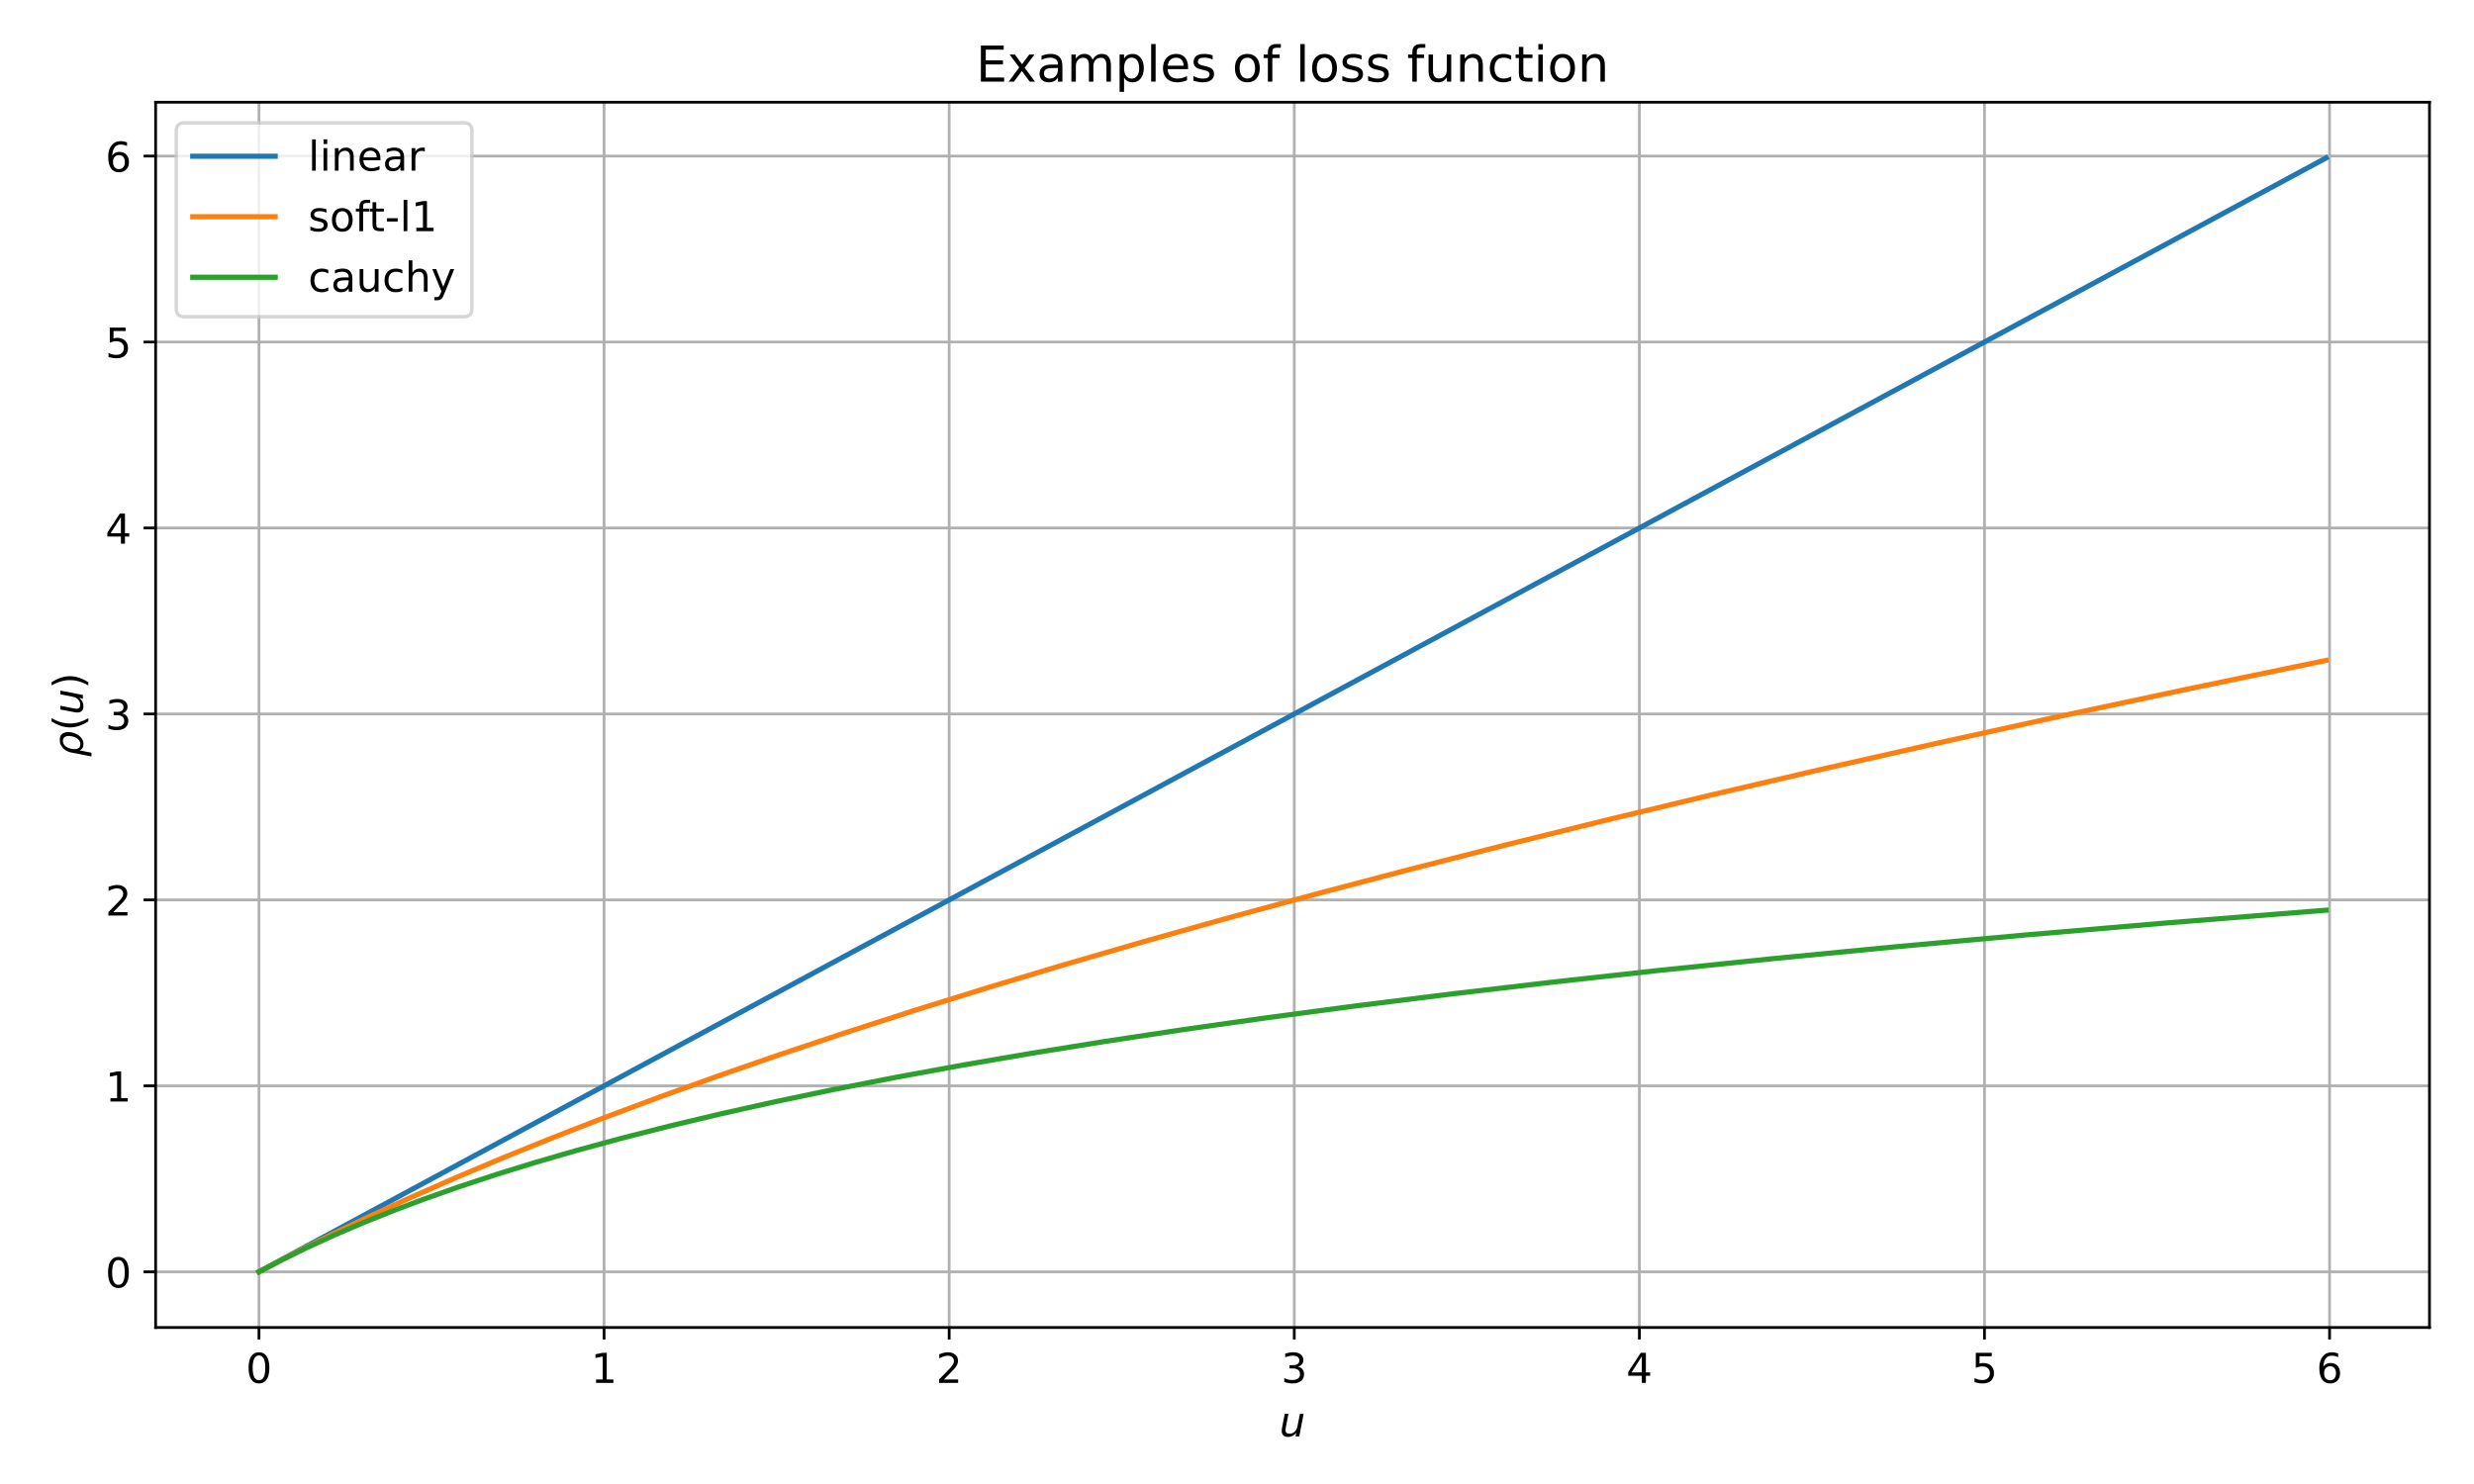
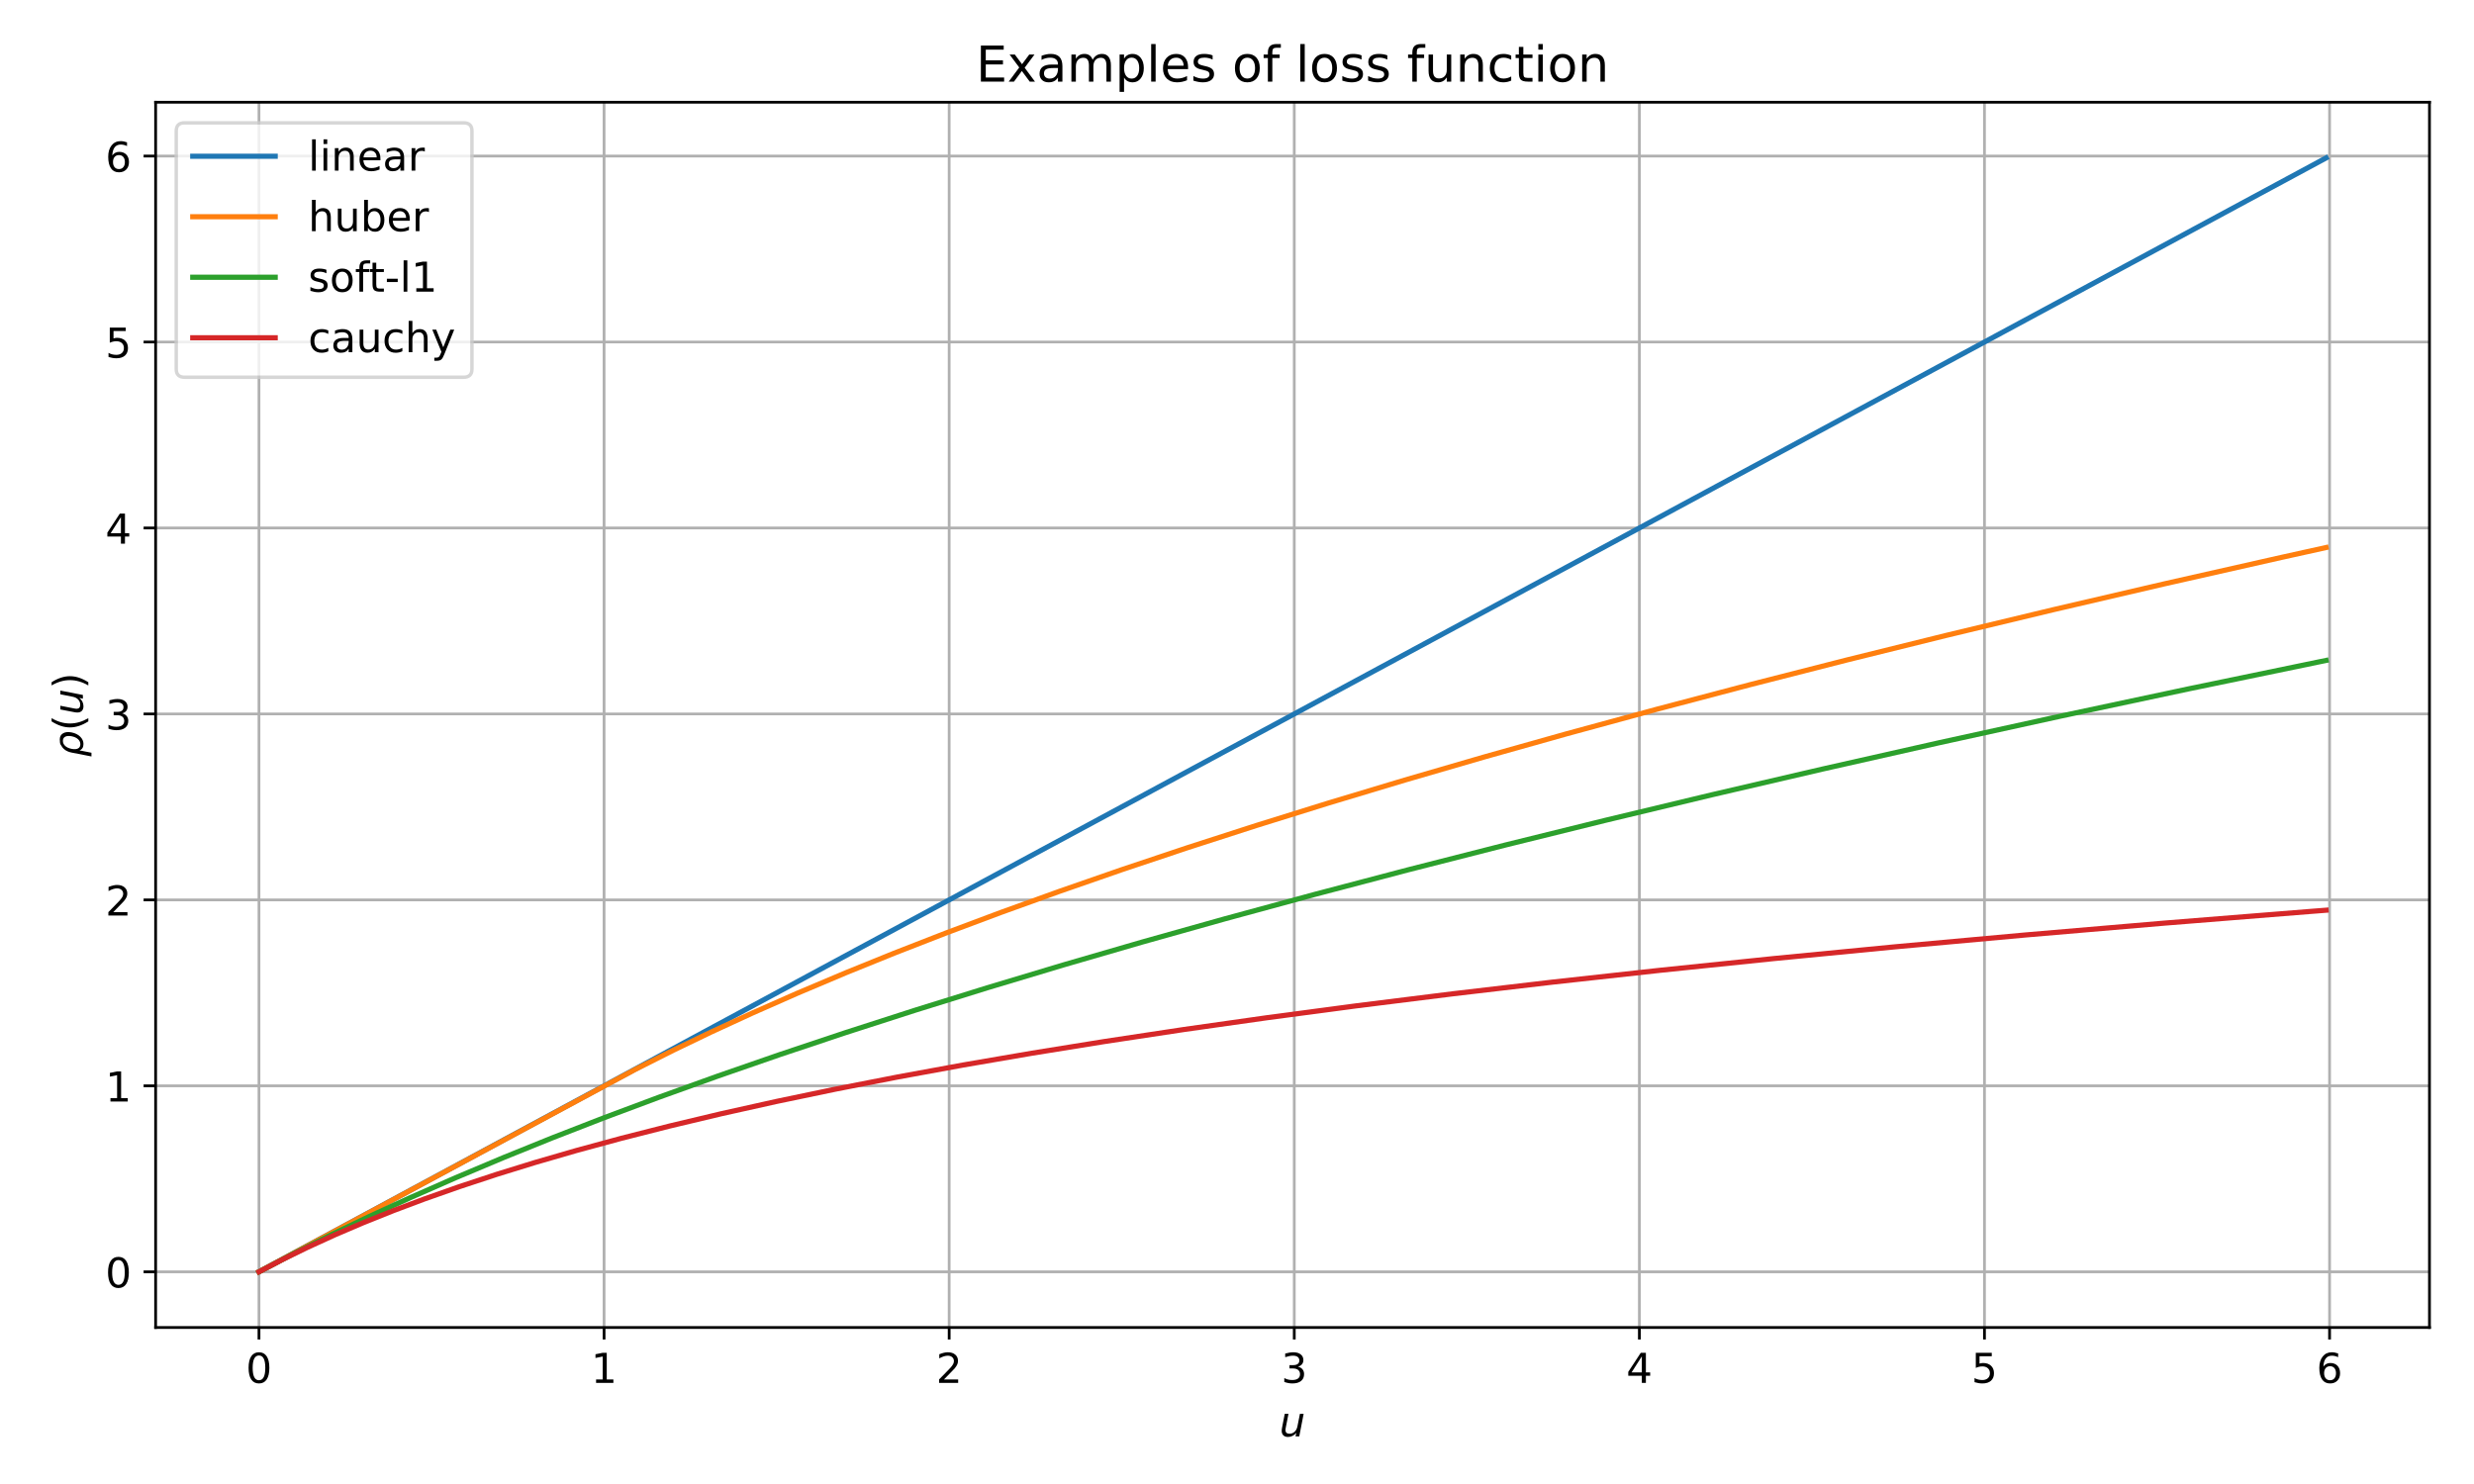
<svg xmlns="http://www.w3.org/2000/svg" xmlns:xlink="http://www.w3.org/1999/xlink" width="720pt" height="432pt" viewBox="0 0 720 432" version="1.1">
  <defs>
    <style type="text/css">*{stroke-linejoin: round; stroke-linecap: butt}</style>
  </defs>
  <g id="figure_1">
    <g id="patch_1">
      <path d="M 0 432  L 720 432  L 720 0  L 0 0  z " style="fill: #ffffff" />
    </g>
    <g id="axes_1">
      <g id="patch_2">
        <path d="M 45.29 386.44  L 707.04 386.44  L 707.04 29.76  L 45.29 29.76  z " style="fill: #ffffff" />
      </g>
      <g id="matplotlib.axis_1">
        <g id="xtick_1">
          <g id="line2d_1">
-             <path d="M 75.37 386.44  L 75.37 29.76  " clip-path="url(#p284b7d73bf)" style="fill: none; stroke: #b0b0b0; stroke-width: 0.8; stroke-linecap: square" />
+             <path d="M 75.37 386.44  L 75.37 29.76  " clip-path="url(#p22976b9467)" style="fill: none; stroke: #b0b0b0; stroke-width: 0.8; stroke-linecap: square" />
          </g>
          <g id="line2d_2">
            <defs>
-               <path id="m25f96c50b2" d="M 0 0  L 0 3.5  " style="stroke: #000000; stroke-width: 0.8" />
-             </defs>
-             <g>
-               <use xlink:href="#m25f96c50b2" x="75.37" y="386.44" style="stroke: #000000; stroke-width: 0.8" />
+               <path id="m4fc377464a" d="M 0 0  L 0 3.5  " style="stroke: #000000; stroke-width: 0.8" />
+             </defs>
+             <g>
+               <use xlink:href="#m4fc377464a" x="75.37" y="386.44" style="stroke: #000000; stroke-width: 0.8" />
            </g>
          </g>
          <g id="text_1">
            <g transform="translate(71.55205 402.5581)scale(0.12 -0.12)">
              <defs>
                <path id="DejaVuSans-30" d="M 2034 4250  Q 1547 4250 1301 3770  Q 1056 3291 1056 2328  Q 1056 1369 1301 889  Q 1547 409 2034 409  Q 2525 409 2770 889  Q 3016 1369 3016 2328  Q 3016 3291 2770 3770  Q 2525 4250 2034 4250  z M 2034 4750  Q 2819 4750 3233 4129  Q 3647 3509 3647 2328  Q 3647 1150 3233 529  Q 2819 -91 2034 -91  Q 1250 -91 836 529  Q 422 1150 422 2328  Q 422 3509 836 4129  Q 1250 4750 2034 4750  z " transform="scale(0.015625)" />
              </defs>
              <use xlink:href="#DejaVuSans-30" />
            </g>
          </g>
        </g>
        <g id="xtick_2">
          <g id="line2d_3">
-             <path d="M 175.802 386.44  L 175.802 29.76  " clip-path="url(#p284b7d73bf)" style="fill: none; stroke: #b0b0b0; stroke-width: 0.8; stroke-linecap: square" />
+             <path d="M 175.802 386.44  L 175.802 29.76  " clip-path="url(#p22976b9467)" style="fill: none; stroke: #b0b0b0; stroke-width: 0.8; stroke-linecap: square" />
          </g>
          <g id="line2d_4">
            <g>
-               <use xlink:href="#m25f96c50b2" x="175.802" y="386.44" style="stroke: #000000; stroke-width: 0.8" />
+               <use xlink:href="#m4fc377464a" x="175.802" y="386.44" style="stroke: #000000; stroke-width: 0.8" />
            </g>
          </g>
          <g id="text_2">
            <g transform="translate(171.9846 402.5581)scale(0.12 -0.12)">
              <defs>
                <path id="DejaVuSans-31" d="M 794 531  L 1825 531  L 1825 4091  L 703 3866  L 703 4441  L 1819 4666  L 2450 4666  L 2450 531  L 3481 531  L 3481 0  L 794 0  L 794 531  z " transform="scale(0.015625)" />
              </defs>
              <use xlink:href="#DejaVuSans-31" />
            </g>
          </g>
        </g>
        <g id="xtick_3">
          <g id="line2d_5">
-             <path d="M 276.235 386.44  L 276.235 29.76  " clip-path="url(#p284b7d73bf)" style="fill: none; stroke: #b0b0b0; stroke-width: 0.8; stroke-linecap: square" />
+             <path d="M 276.235 386.44  L 276.235 29.76  " clip-path="url(#p22976b9467)" style="fill: none; stroke: #b0b0b0; stroke-width: 0.8; stroke-linecap: square" />
          </g>
          <g id="line2d_6">
            <g>
-               <use xlink:href="#m25f96c50b2" x="276.235" y="386.44" style="stroke: #000000; stroke-width: 0.8" />
+               <use xlink:href="#m4fc377464a" x="276.235" y="386.44" style="stroke: #000000; stroke-width: 0.8" />
            </g>
          </g>
          <g id="text_3">
            <g transform="translate(272.4171 402.5581)scale(0.12 -0.12)">
              <defs>
                <path id="DejaVuSans-32" d="M 1228 531  L 3431 531  L 3431 0  L 469 0  L 469 531  Q 828 903 1448 1529  Q 2069 2156 2228 2338  Q 2531 2678 2651 2914  Q 2772 3150 2772 3378  Q 2772 3750 2511 3984  Q 2250 4219 1831 4219  Q 1534 4219 1204 4116  Q 875 4013 500 3803  L 500 4441  Q 881 4594 1212 4672  Q 1544 4750 1819 4750  Q 2544 4750 2975 4387  Q 3406 4025 3406 3419  Q 3406 3131 3298 2873  Q 3191 2616 2906 2266  Q 2828 2175 2409 1742  Q 1991 1309 1228 531  z " transform="scale(0.015625)" />
              </defs>
              <use xlink:href="#DejaVuSans-32" />
            </g>
          </g>
        </g>
        <g id="xtick_4">
          <g id="line2d_7">
-             <path d="M 376.667 386.44  L 376.667 29.76  " clip-path="url(#p284b7d73bf)" style="fill: none; stroke: #b0b0b0; stroke-width: 0.8; stroke-linecap: square" />
+             <path d="M 376.667 386.44  L 376.667 29.76  " clip-path="url(#p22976b9467)" style="fill: none; stroke: #b0b0b0; stroke-width: 0.8; stroke-linecap: square" />
          </g>
          <g id="line2d_8">
            <g>
-               <use xlink:href="#m25f96c50b2" x="376.667" y="386.44" style="stroke: #000000; stroke-width: 0.8" />
+               <use xlink:href="#m4fc377464a" x="376.667" y="386.44" style="stroke: #000000; stroke-width: 0.8" />
            </g>
          </g>
          <g id="text_4">
            <g transform="translate(372.8497 402.5581)scale(0.12 -0.12)">
              <defs>
                <path id="DejaVuSans-33" d="M 2597 2516  Q 3050 2419 3304 2112  Q 3559 1806 3559 1356  Q 3559 666 3084 287  Q 2609 -91 1734 -91  Q 1441 -91 1130 -33  Q 819 25 488 141  L 488 750  Q 750 597 1062 519  Q 1375 441 1716 441  Q 2309 441 2620 675  Q 2931 909 2931 1356  Q 2931 1769 2642 2001  Q 2353 2234 1838 2234  L 1294 2234  L 1294 2753  L 1863 2753  Q 2328 2753 2575 2939  Q 2822 3125 2822 3475  Q 2822 3834 2567 4026  Q 2313 4219 1838 4219  Q 1578 4219 1281 4162  Q 984 4106 628 3988  L 628 4550  Q 988 4650 1302 4700  Q 1616 4750 1894 4750  Q 2613 4750 3031 4423  Q 3450 4097 3450 3541  Q 3450 3153 3228 2886  Q 3006 2619 2597 2516  z " transform="scale(0.015625)" />
              </defs>
              <use xlink:href="#DejaVuSans-33" />
            </g>
          </g>
        </g>
        <g id="xtick_5">
          <g id="line2d_9">
-             <path d="M 477.1 386.44  L 477.1 29.76  " clip-path="url(#p284b7d73bf)" style="fill: none; stroke: #b0b0b0; stroke-width: 0.8; stroke-linecap: square" />
+             <path d="M 477.1 386.44  L 477.1 29.76  " clip-path="url(#p22976b9467)" style="fill: none; stroke: #b0b0b0; stroke-width: 0.8; stroke-linecap: square" />
          </g>
          <g id="line2d_10">
            <g>
-               <use xlink:href="#m25f96c50b2" x="477.1" y="386.44" style="stroke: #000000; stroke-width: 0.8" />
+               <use xlink:href="#m4fc377464a" x="477.1" y="386.44" style="stroke: #000000; stroke-width: 0.8" />
            </g>
          </g>
          <g id="text_5">
            <g transform="translate(473.2822 402.5581)scale(0.12 -0.12)">
              <defs>
                <path id="DejaVuSans-34" d="M 2419 4116  L 825 1625  L 2419 1625  L 2419 4116  z M 2253 4666  L 3047 4666  L 3047 1625  L 3713 1625  L 3713 1100  L 3047 1100  L 3047 0  L 2419 0  L 2419 1100  L 313 1100  L 313 1709  L 2253 4666  z " transform="scale(0.015625)" />
              </defs>
              <use xlink:href="#DejaVuSans-34" />
            </g>
          </g>
        </g>
        <g id="xtick_6">
          <g id="line2d_11">
-             <path d="M 577.532 386.44  L 577.532 29.76  " clip-path="url(#p284b7d73bf)" style="fill: none; stroke: #b0b0b0; stroke-width: 0.8; stroke-linecap: square" />
+             <path d="M 577.532 386.44  L 577.532 29.76  " clip-path="url(#p22976b9467)" style="fill: none; stroke: #b0b0b0; stroke-width: 0.8; stroke-linecap: square" />
          </g>
          <g id="line2d_12">
            <g>
-               <use xlink:href="#m25f96c50b2" x="577.532" y="386.44" style="stroke: #000000; stroke-width: 0.8" />
+               <use xlink:href="#m4fc377464a" x="577.532" y="386.44" style="stroke: #000000; stroke-width: 0.8" />
            </g>
          </g>
          <g id="text_6">
            <g transform="translate(573.7147 402.5581)scale(0.12 -0.12)">
              <defs>
                <path id="DejaVuSans-35" d="M 691 4666  L 3169 4666  L 3169 4134  L 1269 4134  L 1269 2991  Q 1406 3038 1543 3061  Q 1681 3084 1819 3084  Q 2600 3084 3056 2656  Q 3513 2228 3513 1497  Q 3513 744 3044 326  Q 2575 -91 1722 -91  Q 1428 -91 1123 -41  Q 819 9 494 109  L 494 744  Q 775 591 1075 516  Q 1375 441 1709 441  Q 2250 441 2565 725  Q 2881 1009 2881 1497  Q 2881 1984 2565 2268  Q 2250 2553 1709 2553  Q 1456 2553 1204 2497  Q 953 2441 691 2322  L 691 4666  z " transform="scale(0.015625)" />
              </defs>
              <use xlink:href="#DejaVuSans-35" />
            </g>
          </g>
        </g>
        <g id="xtick_7">
          <g id="line2d_13">
-             <path d="M 677.965 386.44  L 677.965 29.76  " clip-path="url(#p284b7d73bf)" style="fill: none; stroke: #b0b0b0; stroke-width: 0.8; stroke-linecap: square" />
+             <path d="M 677.965 386.44  L 677.965 29.76  " clip-path="url(#p22976b9467)" style="fill: none; stroke: #b0b0b0; stroke-width: 0.8; stroke-linecap: square" />
          </g>
          <g id="line2d_14">
            <g>
-               <use xlink:href="#m25f96c50b2" x="677.965" y="386.44" style="stroke: #000000; stroke-width: 0.8" />
+               <use xlink:href="#m4fc377464a" x="677.965" y="386.44" style="stroke: #000000; stroke-width: 0.8" />
            </g>
          </g>
          <g id="text_7">
            <g transform="translate(674.1473 402.5581)scale(0.12 -0.12)">
              <defs>
                <path id="DejaVuSans-36" d="M 2113 2584  Q 1688 2584 1439 2293  Q 1191 2003 1191 1497  Q 1191 994 1439 701  Q 1688 409 2113 409  Q 2538 409 2786 701  Q 3034 994 3034 1497  Q 3034 2003 2786 2293  Q 2538 2584 2113 2584  z M 3366 4563  L 3366 3988  Q 3128 4100 2886 4159  Q 2644 4219 2406 4219  Q 1781 4219 1451 3797  Q 1122 3375 1075 2522  Q 1259 2794 1537 2939  Q 1816 3084 2150 3084  Q 2853 3084 3261 2657  Q 3669 2231 3669 1497  Q 3669 778 3244 343  Q 2819 -91 2113 -91  Q 1303 -91 875 529  Q 447 1150 447 2328  Q 447 3434 972 4092  Q 1497 4750 2381 4750  Q 2619 4750 2861 4703  Q 3103 4656 3366 4563  z " transform="scale(0.015625)" />
              </defs>
              <use xlink:href="#DejaVuSans-36" />
            </g>
          </g>
        </g>
        <g id="text_8">
          <g transform="translate(372.325 418.1719)scale(0.12 -0.12)">
            <defs>
              <path id="DejaVuSans-Oblique-75" d="M 428 1388  L 838 3500  L 1416 3500  L 1006 1409  Q 975 1256 961 1147  Q 947 1038 947 966  Q 947 700 1109 554  Q 1272 409 1569 409  Q 2031 409 2368 721  Q 2706 1034 2809 1563  L 3194 3500  L 3769 3500  L 3091 0  L 2516 0  L 2631 550  Q 2388 244 2052 76  Q 1716 -91 1338 -91  Q 878 -91 622 161  Q 366 413 366 863  Q 366 956 381 1097  Q 397 1238 428 1388  z " transform="scale(0.015625)" />
            </defs>
            <use xlink:href="#DejaVuSans-Oblique-75" transform="translate(0 0.3125)" />
          </g>
        </g>
      </g>
      <g id="matplotlib.axis_2">
        <g id="ytick_1">
          <g id="line2d_15">
-             <path d="M 45.29 370.227  L 707.04 370.227  " clip-path="url(#p284b7d73bf)" style="fill: none; stroke: #b0b0b0; stroke-width: 0.8; stroke-linecap: square" />
+             <path d="M 45.29 370.227  L 707.04 370.227  " clip-path="url(#p22976b9467)" style="fill: none; stroke: #b0b0b0; stroke-width: 0.8; stroke-linecap: square" />
          </g>
          <g id="line2d_16">
            <defs>
-               <path id="m8c05b02e43" d="M 0 0  L -3.5 0  " style="stroke: #000000; stroke-width: 0.8" />
-             </defs>
-             <g>
-               <use xlink:href="#m8c05b02e43" x="45.29" y="370.227" style="stroke: #000000; stroke-width: 0.8" />
+               <path id="maa3ead537b" d="M 0 0  L -3.5 0  " style="stroke: #000000; stroke-width: 0.8" />
+             </defs>
+             <g>
+               <use xlink:href="#maa3ead537b" x="45.29" y="370.227" style="stroke: #000000; stroke-width: 0.8" />
            </g>
          </g>
          <g id="text_9">
            <g transform="translate(30.655 374.7863)scale(0.12 -0.12)">
              <use xlink:href="#DejaVuSans-30" />
            </g>
          </g>
        </g>
        <g id="ytick_2">
          <g id="line2d_17">
-             <path d="M 45.29 316.095  L 707.04 316.095  " clip-path="url(#p284b7d73bf)" style="fill: none; stroke: #b0b0b0; stroke-width: 0.8; stroke-linecap: square" />
+             <path d="M 45.29 316.095  L 707.04 316.095  " clip-path="url(#p22976b9467)" style="fill: none; stroke: #b0b0b0; stroke-width: 0.8; stroke-linecap: square" />
          </g>
          <g id="line2d_18">
            <g>
-               <use xlink:href="#m8c05b02e43" x="45.29" y="316.095" style="stroke: #000000; stroke-width: 0.8" />
+               <use xlink:href="#maa3ead537b" x="45.29" y="316.095" style="stroke: #000000; stroke-width: 0.8" />
            </g>
          </g>
          <g id="text_10">
            <g transform="translate(30.655 320.6537)scale(0.12 -0.12)">
              <use xlink:href="#DejaVuSans-31" />
            </g>
          </g>
        </g>
        <g id="ytick_3">
          <g id="line2d_19">
-             <path d="M 45.29 261.962  L 707.04 261.962  " clip-path="url(#p284b7d73bf)" style="fill: none; stroke: #b0b0b0; stroke-width: 0.8; stroke-linecap: square" />
+             <path d="M 45.29 261.962  L 707.04 261.962  " clip-path="url(#p22976b9467)" style="fill: none; stroke: #b0b0b0; stroke-width: 0.8; stroke-linecap: square" />
          </g>
          <g id="line2d_20">
            <g>
-               <use xlink:href="#m8c05b02e43" x="45.29" y="261.962" style="stroke: #000000; stroke-width: 0.8" />
+               <use xlink:href="#maa3ead537b" x="45.29" y="261.962" style="stroke: #000000; stroke-width: 0.8" />
            </g>
          </g>
          <g id="text_11">
            <g transform="translate(30.655 266.521)scale(0.12 -0.12)">
              <use xlink:href="#DejaVuSans-32" />
            </g>
          </g>
        </g>
        <g id="ytick_4">
          <g id="line2d_21">
-             <path d="M 45.29 207.829  L 707.04 207.829  " clip-path="url(#p284b7d73bf)" style="fill: none; stroke: #b0b0b0; stroke-width: 0.8; stroke-linecap: square" />
+             <path d="M 45.29 207.829  L 707.04 207.829  " clip-path="url(#p22976b9467)" style="fill: none; stroke: #b0b0b0; stroke-width: 0.8; stroke-linecap: square" />
          </g>
          <g id="line2d_22">
            <g>
-               <use xlink:href="#m8c05b02e43" x="45.29" y="207.829" style="stroke: #000000; stroke-width: 0.8" />
+               <use xlink:href="#maa3ead537b" x="45.29" y="207.829" style="stroke: #000000; stroke-width: 0.8" />
            </g>
          </g>
          <g id="text_12">
            <g transform="translate(30.655 212.3884)scale(0.12 -0.12)">
              <use xlink:href="#DejaVuSans-33" />
            </g>
          </g>
        </g>
        <g id="ytick_5">
          <g id="line2d_23">
-             <path d="M 45.29 153.697  L 707.04 153.697  " clip-path="url(#p284b7d73bf)" style="fill: none; stroke: #b0b0b0; stroke-width: 0.8; stroke-linecap: square" />
+             <path d="M 45.29 153.697  L 707.04 153.697  " clip-path="url(#p22976b9467)" style="fill: none; stroke: #b0b0b0; stroke-width: 0.8; stroke-linecap: square" />
          </g>
          <g id="line2d_24">
            <g>
-               <use xlink:href="#m8c05b02e43" x="45.29" y="153.697" style="stroke: #000000; stroke-width: 0.8" />
+               <use xlink:href="#maa3ead537b" x="45.29" y="153.697" style="stroke: #000000; stroke-width: 0.8" />
            </g>
          </g>
          <g id="text_13">
            <g transform="translate(30.655 158.2558)scale(0.12 -0.12)">
              <use xlink:href="#DejaVuSans-34" />
            </g>
          </g>
        </g>
        <g id="ytick_6">
          <g id="line2d_25">
-             <path d="M 45.29 99.564  L 707.04 99.564  " clip-path="url(#p284b7d73bf)" style="fill: none; stroke: #b0b0b0; stroke-width: 0.8; stroke-linecap: square" />
+             <path d="M 45.29 99.564  L 707.04 99.564  " clip-path="url(#p22976b9467)" style="fill: none; stroke: #b0b0b0; stroke-width: 0.8; stroke-linecap: square" />
          </g>
          <g id="line2d_26">
            <g>
-               <use xlink:href="#m8c05b02e43" x="45.29" y="99.564" style="stroke: #000000; stroke-width: 0.8" />
+               <use xlink:href="#maa3ead537b" x="45.29" y="99.564" style="stroke: #000000; stroke-width: 0.8" />
            </g>
          </g>
          <g id="text_14">
            <g transform="translate(30.655 104.1231)scale(0.12 -0.12)">
              <use xlink:href="#DejaVuSans-35" />
            </g>
          </g>
        </g>
        <g id="ytick_7">
          <g id="line2d_27">
-             <path d="M 45.29 45.431  L 707.04 45.431  " clip-path="url(#p284b7d73bf)" style="fill: none; stroke: #b0b0b0; stroke-width: 0.8; stroke-linecap: square" />
+             <path d="M 45.29 45.431  L 707.04 45.431  " clip-path="url(#p22976b9467)" style="fill: none; stroke: #b0b0b0; stroke-width: 0.8; stroke-linecap: square" />
          </g>
          <g id="line2d_28">
            <g>
-               <use xlink:href="#m8c05b02e43" x="45.29" y="45.431" style="stroke: #000000; stroke-width: 0.8" />
+               <use xlink:href="#maa3ead537b" x="45.29" y="45.431" style="stroke: #000000; stroke-width: 0.8" />
            </g>
          </g>
          <g id="text_15">
            <g transform="translate(30.655 49.99046)scale(0.12 -0.12)">
              <use xlink:href="#DejaVuSans-36" />
            </g>
          </g>
        </g>
        <g id="text_16">
          <g transform="translate(24.135 220.4)rotate(-90)scale(0.12 -0.12)">
            <defs>
              <path id="DejaVuSans-Oblique-3c1" d="M 1203 2875  Q 1453 3194 1981 3475  Q 2188 3584 2756 3584  Q 3394 3584 3694 3078  Q 3994 2572 3834 1747  Q 3672 922 3175 415  Q 2678 -91 2041 -91  Q 1656 -91 1409 63  Q 1163 213 1044 525  L 681 -1331  L 103 -1331  L 697 1716  Q 838 2438 1203 2875  z M 3238 1747  Q 3359 2381 3169 2744  Q 2978 3103 2522 3103  Q 2066 3103 1734 2744  Q 1403 2381 1281 1747  Q 1156 1113 1347 750  Q 1538 391 1994 391  Q 2450 391 2781 750  Q 3113 1113 3238 1747  z " transform="scale(0.015625)" />
              <path id="DejaVuSans-28" d="M 1984 4856  Q 1566 4138 1362 3434  Q 1159 2731 1159 2009  Q 1159 1288 1364 580  Q 1569 -128 1984 -844  L 1484 -844  Q 1016 -109 783 600  Q 550 1309 550 2009  Q 550 2706 781 3412  Q 1013 4119 1484 4856  L 1984 4856  z " transform="scale(0.015625)" />
              <path id="DejaVuSans-29" d="M 513 4856  L 1013 4856  Q 1481 4119 1714 3412  Q 1947 2706 1947 2009  Q 1947 1309 1714 600  Q 1481 -109 1013 -844  L 513 -844  Q 928 -128 1133 580  Q 1338 1288 1338 2009  Q 1338 2731 1133 3434  Q 928 4138 513 4856  z " transform="scale(0.015625)" />
            </defs>
            <use xlink:href="#DejaVuSans-Oblique-3c1" transform="translate(0 0.125)" />
            <use xlink:href="#DejaVuSans-28" transform="translate(63.47656 0.125)" />
            <use xlink:href="#DejaVuSans-Oblique-75" transform="translate(102.4902 0.125)" />
            <use xlink:href="#DejaVuSans-29" transform="translate(165.8691 0.125)" />
          </g>
        </g>
      </g>
      <g id="line2d_29">
-         <path d="M 75.37 370.227  L 676.96 45.973  L 676.96 45.973  " clip-path="url(#p284b7d73bf)" style="fill: none; stroke: #1f77b4; stroke-width: 1.5; stroke-linecap: square" />
+         <path d="M 75.37 370.227  L 676.96 45.973  L 676.96 45.973  " clip-path="url(#p22976b9467)" style="fill: none; stroke: #1f77b4; stroke-width: 1.5; stroke-linecap: square" />
      </g>
      <g id="line2d_30">
-         <path d="M 75.37 370.227  L 85.413 364.943  L 96.46 359.401  L 107.508 354.105  L 119.56 348.574  L 132.616 342.837  L 146.677 336.917  L 160.737 331.236  L 175.802 325.382  L 191.871 319.376  L 208.945 313.233  L 227.023 306.968  L 246.105 300.595  L 266.191 294.123  L 287.282 287.565  L 309.377 280.927  L 332.477 274.218  L 356.581 267.445  L 382.693 260.344  L 409.81 253.207  L 437.931 246.037  L 467.056 238.837  L 498.191 231.372  L 530.329 223.896  L 564.476 216.187  L 599.627 208.48  L 636.787 200.565  L 674.952 192.664  L 676.96 192.254  L 676.96 192.254  " clip-path="url(#p284b7d73bf)" style="fill: none; stroke: #ff7f0e; stroke-width: 1.5; stroke-linecap: square" />
+         <path d="M 75.37 370.227  L 184.841 311.328  L 195.889 305.761  L 206.936 300.445  L 218.988 294.893  L 232.044 289.137  L 246.105 283.199  L 260.165 277.502  L 275.23 271.633  L 291.3 265.612  L 308.373 259.455  L 326.451 253.177  L 345.533 246.792  L 365.62 240.309  L 386.71 233.739  L 408.806 227.091  L 431.905 220.372  L 456.009 213.59  L 482.121 206.48  L 509.238 199.335  L 537.359 192.157  L 566.485 184.949  L 597.619 177.477  L 629.757 169.994  L 663.904 162.277  L 676.96 159.386  L 676.96 159.386  " clip-path="url(#p22976b9467)" style="fill: none; stroke: #ff7f0e; stroke-width: 1.5; stroke-linecap: square" />
      </g>
      <g id="line2d_31">
-         <path d="M 75.37 370.227  L 82.4 366.565  L 89.43 363.134  L 97.465 359.463  L 105.499 356.025  L 114.538 352.401  L 123.577 349.005  L 133.62 345.466  L 144.668 341.822  L 155.716 338.409  L 167.767 334.915  L 180.824 331.369  L 194.884 327.793  L 209.949 324.206  L 226.018 320.626  L 243.092 317.065  L 261.17 313.533  L 280.252 310.039  L 300.338 306.59  L 321.429 303.191  L 344.529 299.697  L 368.633 296.277  L 394.745 292.801  L 422.866 289.291  L 451.992 285.881  L 483.126 282.458  L 516.268 279.038  L 551.42 275.633  L 589.584 272.163  L 629.757 268.735  L 672.943 265.278  L 676.96 264.967  L 676.96 264.967  " clip-path="url(#p284b7d73bf)" style="fill: none; stroke: #2ca02c; stroke-width: 1.5; stroke-linecap: square" />
+         <path d="M 75.37 370.227  L 85.413 364.943  L 96.46 359.401  L 107.508 354.105  L 119.56 348.574  L 132.616 342.837  L 146.677 336.917  L 160.737 331.236  L 175.802 325.382  L 191.871 319.376  L 208.945 313.233  L 227.023 306.968  L 246.105 300.595  L 266.191 294.123  L 287.282 287.565  L 309.377 280.927  L 332.477 274.218  L 356.581 267.445  L 382.693 260.344  L 409.81 253.207  L 437.931 246.037  L 467.056 238.837  L 498.191 231.372  L 530.329 223.896  L 564.476 216.187  L 599.627 208.48  L 636.787 200.565  L 674.952 192.664  L 676.96 192.254  L 676.96 192.254  " clip-path="url(#p22976b9467)" style="fill: none; stroke: #2ca02c; stroke-width: 1.5; stroke-linecap: square" />
+       </g>
+       <g id="line2d_32">
+         <path d="M 75.37 370.227  L 82.4 366.565  L 89.43 363.134  L 97.465 359.463  L 105.499 356.025  L 114.538 352.401  L 123.577 349.005  L 133.62 345.466  L 144.668 341.822  L 155.716 338.409  L 167.767 334.915  L 180.824 331.369  L 194.884 327.793  L 209.949 324.206  L 226.018 320.626  L 243.092 317.065  L 261.17 313.533  L 280.252 310.039  L 300.338 306.59  L 321.429 303.191  L 344.529 299.697  L 368.633 296.277  L 394.745 292.801  L 422.866 289.291  L 451.992 285.881  L 483.126 282.458  L 516.268 279.038  L 551.42 275.633  L 589.584 272.163  L 629.757 268.735  L 672.943 265.278  L 676.96 264.967  L 676.96 264.967  " clip-path="url(#p22976b9467)" style="fill: none; stroke: #d62728; stroke-width: 1.5; stroke-linecap: square" />
      </g>
      <g id="patch_3">
        <path d="M 45.29 386.44  L 45.29 29.76  " style="fill: none; stroke: #000000; stroke-width: 0.8; stroke-linejoin: miter; stroke-linecap: square" />
      </g>
      <g id="patch_4">
        <path d="M 707.04 386.44  L 707.04 29.76  " style="fill: none; stroke: #000000; stroke-width: 0.8; stroke-linejoin: miter; stroke-linecap: square" />
      </g>
      <g id="patch_5">
        <path d="M 45.29 386.44  L 707.04 386.44  " style="fill: none; stroke: #000000; stroke-width: 0.8; stroke-linejoin: miter; stroke-linecap: square" />
      </g>
      <g id="patch_6">
        <path d="M 45.29 29.76  L 707.04 29.76  " style="fill: none; stroke: #000000; stroke-width: 0.8; stroke-linejoin: miter; stroke-linecap: square" />
      </g>
      <g id="text_17">
        <g transform="translate(284.0534 23.76)scale(0.144 -0.144)">
          <defs>
            <path id="DejaVuSans-45" d="M 628 4666  L 3578 4666  L 3578 4134  L 1259 4134  L 1259 2753  L 3481 2753  L 3481 2222  L 1259 2222  L 1259 531  L 3634 531  L 3634 0  L 628 0  L 628 4666  z " transform="scale(0.015625)" />
            <path id="DejaVuSans-78" d="M 3513 3500  L 2247 1797  L 3578 0  L 2900 0  L 1881 1375  L 863 0  L 184 0  L 1544 1831  L 300 3500  L 978 3500  L 1906 2253  L 2834 3500  L 3513 3500  z " transform="scale(0.015625)" />
            <path id="DejaVuSans-61" d="M 2194 1759  Q 1497 1759 1228 1600  Q 959 1441 959 1056  Q 959 750 1161 570  Q 1363 391 1709 391  Q 2188 391 2477 730  Q 2766 1069 2766 1631  L 2766 1759  L 2194 1759  z M 3341 1997  L 3341 0  L 2766 0  L 2766 531  Q 2569 213 2275 61  Q 1981 -91 1556 -91  Q 1019 -91 701 211  Q 384 513 384 1019  Q 384 1609 779 1909  Q 1175 2209 1959 2209  L 2766 2209  L 2766 2266  Q 2766 2663 2505 2880  Q 2244 3097 1772 3097  Q 1472 3097 1187 3025  Q 903 2953 641 2809  L 641 3341  Q 956 3463 1253 3523  Q 1550 3584 1831 3584  Q 2591 3584 2966 3190  Q 3341 2797 3341 1997  z " transform="scale(0.015625)" />
            <path id="DejaVuSans-6d" d="M 3328 2828  Q 3544 3216 3844 3400  Q 4144 3584 4550 3584  Q 5097 3584 5394 3201  Q 5691 2819 5691 2113  L 5691 0  L 5113 0  L 5113 2094  Q 5113 2597 4934 2840  Q 4756 3084 4391 3084  Q 3944 3084 3684 2787  Q 3425 2491 3425 1978  L 3425 0  L 2847 0  L 2847 2094  Q 2847 2600 2669 2842  Q 2491 3084 2119 3084  Q 1678 3084 1418 2786  Q 1159 2488 1159 1978  L 1159 0  L 581 0  L 581 3500  L 1159 3500  L 1159 2956  Q 1356 3278 1631 3431  Q 1906 3584 2284 3584  Q 2666 3584 2933 3390  Q 3200 3197 3328 2828  z " transform="scale(0.015625)" />
            <path id="DejaVuSans-70" d="M 1159 525  L 1159 -1331  L 581 -1331  L 581 3500  L 1159 3500  L 1159 2969  Q 1341 3281 1617 3432  Q 1894 3584 2278 3584  Q 2916 3584 3314 3078  Q 3713 2572 3713 1747  Q 3713 922 3314 415  Q 2916 -91 2278 -91  Q 1894 -91 1617 61  Q 1341 213 1159 525  z M 3116 1747  Q 3116 2381 2855 2742  Q 2594 3103 2138 3103  Q 1681 3103 1420 2742  Q 1159 2381 1159 1747  Q 1159 1113 1420 752  Q 1681 391 2138 391  Q 2594 391 2855 752  Q 3116 1113 3116 1747  z " transform="scale(0.015625)" />
            <path id="DejaVuSans-6c" d="M 603 4863  L 1178 4863  L 1178 0  L 603 0  L 603 4863  z " transform="scale(0.015625)" />
            <path id="DejaVuSans-65" d="M 3597 1894  L 3597 1613  L 953 1613  Q 991 1019 1311 708  Q 1631 397 2203 397  Q 2534 397 2845 478  Q 3156 559 3463 722  L 3463 178  Q 3153 47 2828 -22  Q 2503 -91 2169 -91  Q 1331 -91 842 396  Q 353 884 353 1716  Q 353 2575 817 3079  Q 1281 3584 2069 3584  Q 2775 3584 3186 3129  Q 3597 2675 3597 1894  z M 3022 2063  Q 3016 2534 2758 2815  Q 2500 3097 2075 3097  Q 1594 3097 1305 2825  Q 1016 2553 972 2059  L 3022 2063  z " transform="scale(0.015625)" />
            <path id="DejaVuSans-73" d="M 2834 3397  L 2834 2853  Q 2591 2978 2328 3040  Q 2066 3103 1784 3103  Q 1356 3103 1142 2972  Q 928 2841 928 2578  Q 928 2378 1081 2264  Q 1234 2150 1697 2047  L 1894 2003  Q 2506 1872 2764 1633  Q 3022 1394 3022 966  Q 3022 478 2636 193  Q 2250 -91 1575 -91  Q 1294 -91 989 -36  Q 684 19 347 128  L 347 722  Q 666 556 975 473  Q 1284 391 1588 391  Q 1994 391 2212 530  Q 2431 669 2431 922  Q 2431 1156 2273 1281  Q 2116 1406 1581 1522  L 1381 1569  Q 847 1681 609 1914  Q 372 2147 372 2553  Q 372 3047 722 3315  Q 1072 3584 1716 3584  Q 2034 3584 2315 3537  Q 2597 3491 2834 3397  z " transform="scale(0.015625)" />
            <path id="DejaVuSans-20" transform="scale(0.015625)" />
            <path id="DejaVuSans-6f" d="M 1959 3097  Q 1497 3097 1228 2736  Q 959 2375 959 1747  Q 959 1119 1226 758  Q 1494 397 1959 397  Q 2419 397 2687 759  Q 2956 1122 2956 1747  Q 2956 2369 2687 2733  Q 2419 3097 1959 3097  z M 1959 3584  Q 2709 3584 3137 3096  Q 3566 2609 3566 1747  Q 3566 888 3137 398  Q 2709 -91 1959 -91  Q 1206 -91 779 398  Q 353 888 353 1747  Q 353 2609 779 3096  Q 1206 3584 1959 3584  z " transform="scale(0.015625)" />
            <path id="DejaVuSans-66" d="M 2375 4863  L 2375 4384  L 1825 4384  Q 1516 4384 1395 4259  Q 1275 4134 1275 3809  L 1275 3500  L 2222 3500  L 2222 3053  L 1275 3053  L 1275 0  L 697 0  L 697 3053  L 147 3053  L 147 3500  L 697 3500  L 697 3744  Q 697 4328 969 4595  Q 1241 4863 1831 4863  L 2375 4863  z " transform="scale(0.015625)" />
            <path id="DejaVuSans-75" d="M 544 1381  L 544 3500  L 1119 3500  L 1119 1403  Q 1119 906 1312 657  Q 1506 409 1894 409  Q 2359 409 2629 706  Q 2900 1003 2900 1516  L 2900 3500  L 3475 3500  L 3475 0  L 2900 0  L 2900 538  Q 2691 219 2414 64  Q 2138 -91 1772 -91  Q 1169 -91 856 284  Q 544 659 544 1381  z M 1991 3584  L 1991 3584  z " transform="scale(0.015625)" />
            <path id="DejaVuSans-6e" d="M 3513 2113  L 3513 0  L 2938 0  L 2938 2094  Q 2938 2591 2744 2837  Q 2550 3084 2163 3084  Q 1697 3084 1428 2787  Q 1159 2491 1159 1978  L 1159 0  L 581 0  L 581 3500  L 1159 3500  L 1159 2956  Q 1366 3272 1645 3428  Q 1925 3584 2291 3584  Q 2894 3584 3203 3211  Q 3513 2838 3513 2113  z " transform="scale(0.015625)" />
            <path id="DejaVuSans-63" d="M 3122 3366  L 3122 2828  Q 2878 2963 2633 3030  Q 2388 3097 2138 3097  Q 1578 3097 1268 2742  Q 959 2388 959 1747  Q 959 1106 1268 751  Q 1578 397 2138 397  Q 2388 397 2633 464  Q 2878 531 3122 666  L 3122 134  Q 2881 22 2623 -34  Q 2366 -91 2075 -91  Q 1284 -91 818 406  Q 353 903 353 1747  Q 353 2603 823 3093  Q 1294 3584 2113 3584  Q 2378 3584 2631 3529  Q 2884 3475 3122 3366  z " transform="scale(0.015625)" />
            <path id="DejaVuSans-74" d="M 1172 4494  L 1172 3500  L 2356 3500  L 2356 3053  L 1172 3053  L 1172 1153  Q 1172 725 1289 603  Q 1406 481 1766 481  L 2356 481  L 2356 0  L 1766 0  Q 1100 0 847 248  Q 594 497 594 1153  L 594 3053  L 172 3053  L 172 3500  L 594 3500  L 594 4494  L 1172 4494  z " transform="scale(0.015625)" />
            <path id="DejaVuSans-69" d="M 603 3500  L 1178 3500  L 1178 0  L 603 0  L 603 3500  z M 603 4863  L 1178 4863  L 1178 4134  L 603 4134  L 603 4863  z " transform="scale(0.015625)" />
          </defs>
          <use xlink:href="#DejaVuSans-45" />
          <use xlink:href="#DejaVuSans-78" x="63.184" />
          <use xlink:href="#DejaVuSans-61" x="122.363" />
          <use xlink:href="#DejaVuSans-6d" x="183.643" />
          <use xlink:href="#DejaVuSans-70" x="281.055" />
          <use xlink:href="#DejaVuSans-6c" x="344.531" />
          <use xlink:href="#DejaVuSans-65" x="372.314" />
          <use xlink:href="#DejaVuSans-73" x="433.838" />
          <use xlink:href="#DejaVuSans-20" x="485.938" />
          <use xlink:href="#DejaVuSans-6f" x="517.725" />
          <use xlink:href="#DejaVuSans-66" x="578.906" />
          <use xlink:href="#DejaVuSans-20" x="614.111" />
          <use xlink:href="#DejaVuSans-6c" x="645.898" />
          <use xlink:href="#DejaVuSans-6f" x="673.682" />
          <use xlink:href="#DejaVuSans-73" x="734.863" />
          <use xlink:href="#DejaVuSans-73" x="786.963" />
          <use xlink:href="#DejaVuSans-20" x="839.062" />
          <use xlink:href="#DejaVuSans-66" x="870.85" />
          <use xlink:href="#DejaVuSans-75" x="906.055" />
          <use xlink:href="#DejaVuSans-6e" x="969.434" />
          <use xlink:href="#DejaVuSans-63" x="1032.812" />
          <use xlink:href="#DejaVuSans-74" x="1087.793" />
          <use xlink:href="#DejaVuSans-69" x="1127.002" />
          <use xlink:href="#DejaVuSans-6f" x="1154.785" />
          <use xlink:href="#DejaVuSans-6e" x="1215.967" />
        </g>
      </g>
      <g id="legend_1">
        <g id="patch_7">
-           <path d="M 53.69 92.201  L 134.952 92.201  Q 137.352 92.201 137.352 89.801  L 137.352 38.16  Q 137.352 35.76 134.952 35.76  L 53.69 35.76  Q 51.29 35.76 51.29 38.16  L 51.29 89.801  Q 51.29 92.201 53.69 92.201  z " style="fill: #ffffff; opacity: 0.8; stroke: #cccccc; stroke-linejoin: miter" />
-         </g>
-         <g id="line2d_32">
+           <path d="M 53.69 109.815  L 134.952 109.815  Q 137.352 109.815 137.352 107.415  L 137.352 38.16  Q 137.352 35.76 134.952 35.76  L 53.69 35.76  Q 51.29 35.76 51.29 38.16  L 51.29 107.415  Q 51.29 109.815 53.69 109.815  z " style="fill: #ffffff; opacity: 0.8; stroke: #cccccc; stroke-linejoin: miter" />
+         </g>
+         <g id="line2d_33">
          <path d="M 56.09 45.478  L 68.09 45.478  L 80.09 45.478  " style="fill: none; stroke: #1f77b4; stroke-width: 1.5; stroke-linecap: square" />
        </g>
        <g id="text_18">
          <g transform="translate(89.69 49.67813)scale(0.12 -0.12)">
            <defs>
              <path id="DejaVuSans-72" d="M 2631 2963  Q 2534 3019 2420 3045  Q 2306 3072 2169 3072  Q 1681 3072 1420 2755  Q 1159 2438 1159 1844  L 1159 0  L 581 0  L 581 3500  L 1159 3500  L 1159 2956  Q 1341 3275 1631 3429  Q 1922 3584 2338 3584  Q 2397 3584 2469 3576  Q 2541 3569 2628 3553  L 2631 2963  z " transform="scale(0.015625)" />
            </defs>
            <use xlink:href="#DejaVuSans-6c" />
            <use xlink:href="#DejaVuSans-69" x="27.783" />
            <use xlink:href="#DejaVuSans-6e" x="55.566" />
            <use xlink:href="#DejaVuSans-65" x="118.945" />
            <use xlink:href="#DejaVuSans-61" x="180.469" />
            <use xlink:href="#DejaVuSans-72" x="241.748" />
          </g>
        </g>
-         <g id="line2d_33">
+         <g id="line2d_34">
          <path d="M 56.09 63.092  L 68.09 63.092  L 80.09 63.092  " style="fill: none; stroke: #ff7f0e; stroke-width: 1.5; stroke-linecap: square" />
        </g>
        <g id="text_19">
          <g transform="translate(89.69 67.29188)scale(0.12 -0.12)">
+             <defs>
+               <path id="DejaVuSans-68" d="M 3513 2113  L 3513 0  L 2938 0  L 2938 2094  Q 2938 2591 2744 2837  Q 2550 3084 2163 3084  Q 1697 3084 1428 2787  Q 1159 2491 1159 1978  L 1159 0  L 581 0  L 581 4863  L 1159 4863  L 1159 2956  Q 1366 3272 1645 3428  Q 1925 3584 2291 3584  Q 2894 3584 3203 3211  Q 3513 2838 3513 2113  z " transform="scale(0.015625)" />
+               <path id="DejaVuSans-62" d="M 3116 1747  Q 3116 2381 2855 2742  Q 2594 3103 2138 3103  Q 1681 3103 1420 2742  Q 1159 2381 1159 1747  Q 1159 1113 1420 752  Q 1681 391 2138 391  Q 2594 391 2855 752  Q 3116 1113 3116 1747  z M 1159 2969  Q 1341 3281 1617 3432  Q 1894 3584 2278 3584  Q 2916 3584 3314 3078  Q 3713 2572 3713 1747  Q 3713 922 3314 415  Q 2916 -91 2278 -91  Q 1894 -91 1617 61  Q 1341 213 1159 525  L 1159 0  L 581 0  L 581 4863  L 1159 4863  L 1159 2969  z " transform="scale(0.015625)" />
+             </defs>
+             <use xlink:href="#DejaVuSans-68" />
+             <use xlink:href="#DejaVuSans-75" x="63.379" />
+             <use xlink:href="#DejaVuSans-62" x="126.758" />
+             <use xlink:href="#DejaVuSans-65" x="190.234" />
+             <use xlink:href="#DejaVuSans-72" x="251.758" />
+           </g>
+         </g>
+         <g id="line2d_35">
+           <path d="M 56.09 80.706  L 68.09 80.706  L 80.09 80.706  " style="fill: none; stroke: #2ca02c; stroke-width: 1.5; stroke-linecap: square" />
+         </g>
+         <g id="text_20">
+           <g transform="translate(89.69 84.90563)scale(0.12 -0.12)">
            <defs>
              <path id="DejaVuSans-2d" d="M 313 2009  L 1997 2009  L 1997 1497  L 313 1497  L 313 2009  z " transform="scale(0.015625)" />
            </defs>
            <use xlink:href="#DejaVuSans-73" />
            <use xlink:href="#DejaVuSans-6f" x="52.1" />
            <use xlink:href="#DejaVuSans-66" x="113.281" />
            <use xlink:href="#DejaVuSans-74" x="146.736" />
            <use xlink:href="#DejaVuSans-2d" x="185.945" />
            <use xlink:href="#DejaVuSans-6c" x="222.029" />
            <use xlink:href="#DejaVuSans-31" x="249.812" />
          </g>
        </g>
-         <g id="line2d_34">
-           <path d="M 56.09 80.706  L 68.09 80.706  L 80.09 80.706  " style="fill: none; stroke: #2ca02c; stroke-width: 1.5; stroke-linecap: square" />
-         </g>
-         <g id="text_20">
-           <g transform="translate(89.69 84.90563)scale(0.12 -0.12)">
-             <defs>
-               <path id="DejaVuSans-68" d="M 3513 2113  L 3513 0  L 2938 0  L 2938 2094  Q 2938 2591 2744 2837  Q 2550 3084 2163 3084  Q 1697 3084 1428 2787  Q 1159 2491 1159 1978  L 1159 0  L 581 0  L 581 4863  L 1159 4863  L 1159 2956  Q 1366 3272 1645 3428  Q 1925 3584 2291 3584  Q 2894 3584 3203 3211  Q 3513 2838 3513 2113  z " transform="scale(0.015625)" />
+         <g id="line2d_36">
+           <path d="M 56.09 98.319  L 68.09 98.319  L 80.09 98.319  " style="fill: none; stroke: #d62728; stroke-width: 1.5; stroke-linecap: square" />
+         </g>
+         <g id="text_21">
+           <g transform="translate(89.69 102.5194)scale(0.12 -0.12)">
+             <defs>
              <path id="DejaVuSans-79" d="M 2059 -325  Q 1816 -950 1584 -1140  Q 1353 -1331 966 -1331  L 506 -1331  L 506 -850  L 844 -850  Q 1081 -850 1212 -737  Q 1344 -625 1503 -206  L 1606 56  L 191 3500  L 800 3500  L 1894 763  L 2988 3500  L 3597 3500  L 2059 -325  z " transform="scale(0.015625)" />
            </defs>
            <use xlink:href="#DejaVuSans-63" />
            <use xlink:href="#DejaVuSans-61" x="54.98" />
            <use xlink:href="#DejaVuSans-75" x="116.26" />
            <use xlink:href="#DejaVuSans-63" x="179.639" />
            <use xlink:href="#DejaVuSans-68" x="234.619" />
            <use xlink:href="#DejaVuSans-79" x="297.998" />
          </g>
        </g>
      </g>
    </g>
  </g>
  <defs>
-     <clipPath id="p284b7d73bf">
+     <clipPath id="p22976b9467">
      <rect x="45.29" y="29.76" width="661.75" height="356.68" />
    </clipPath>
  </defs>
</svg>
